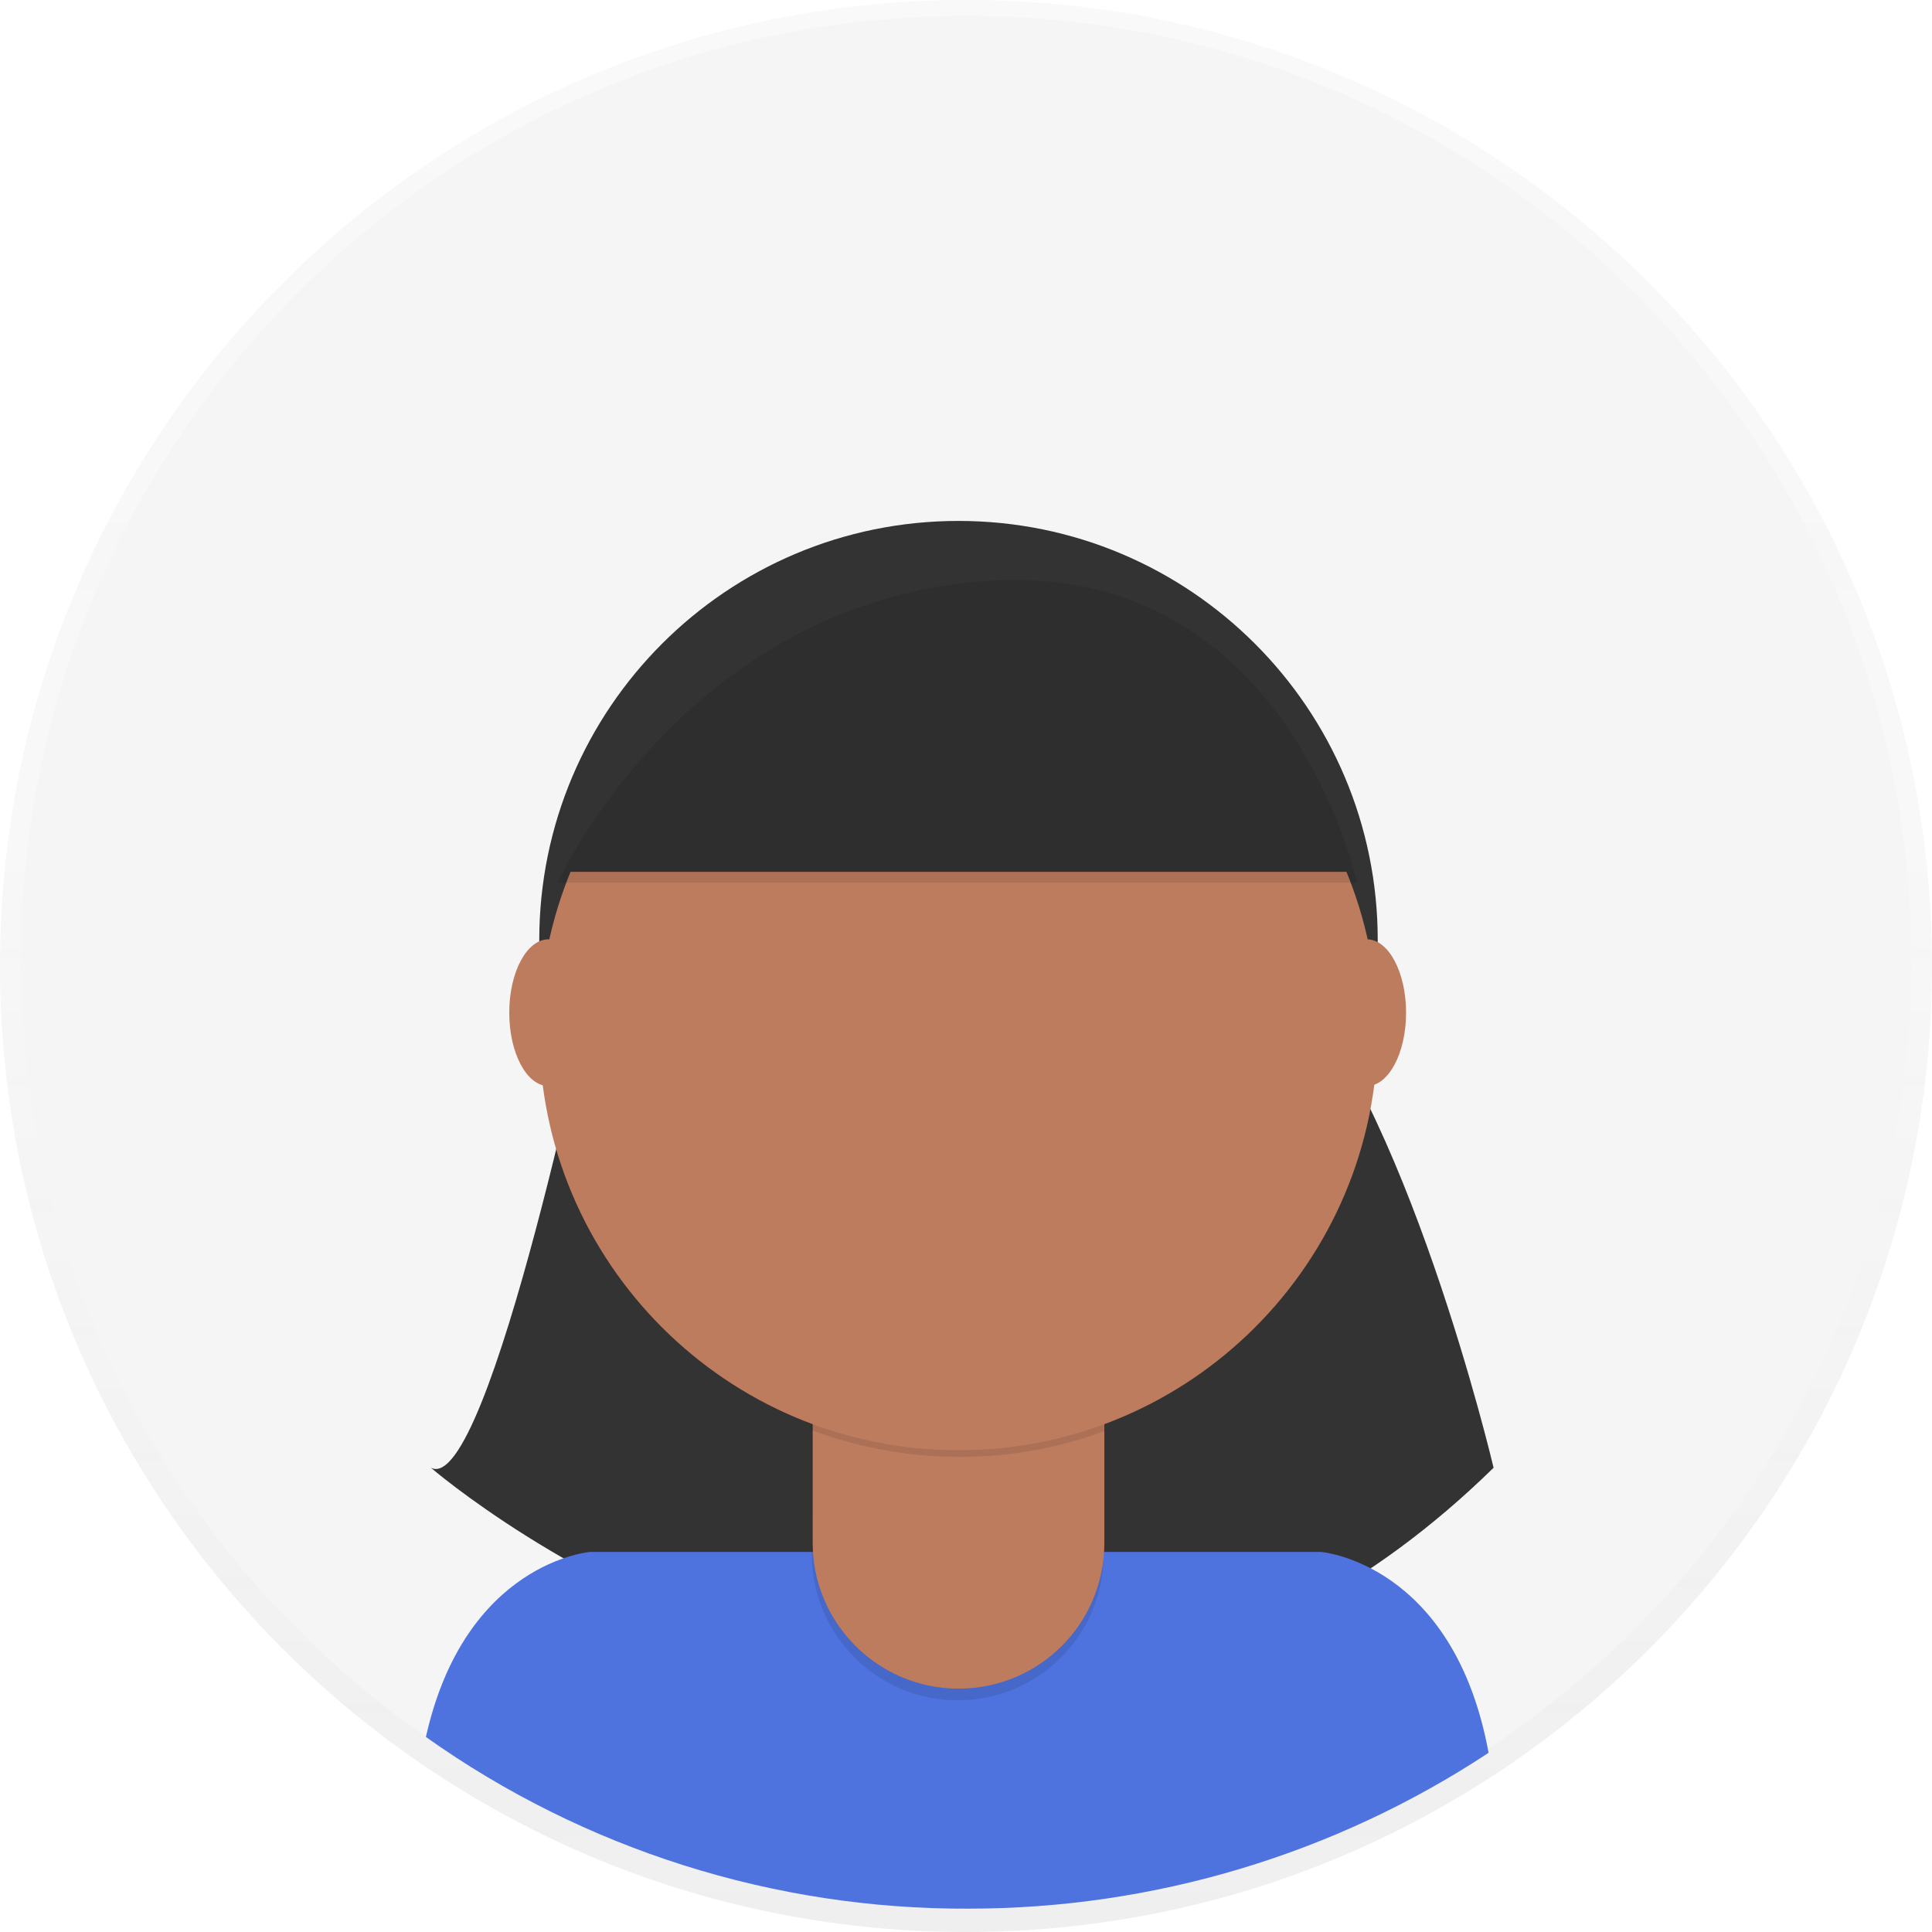
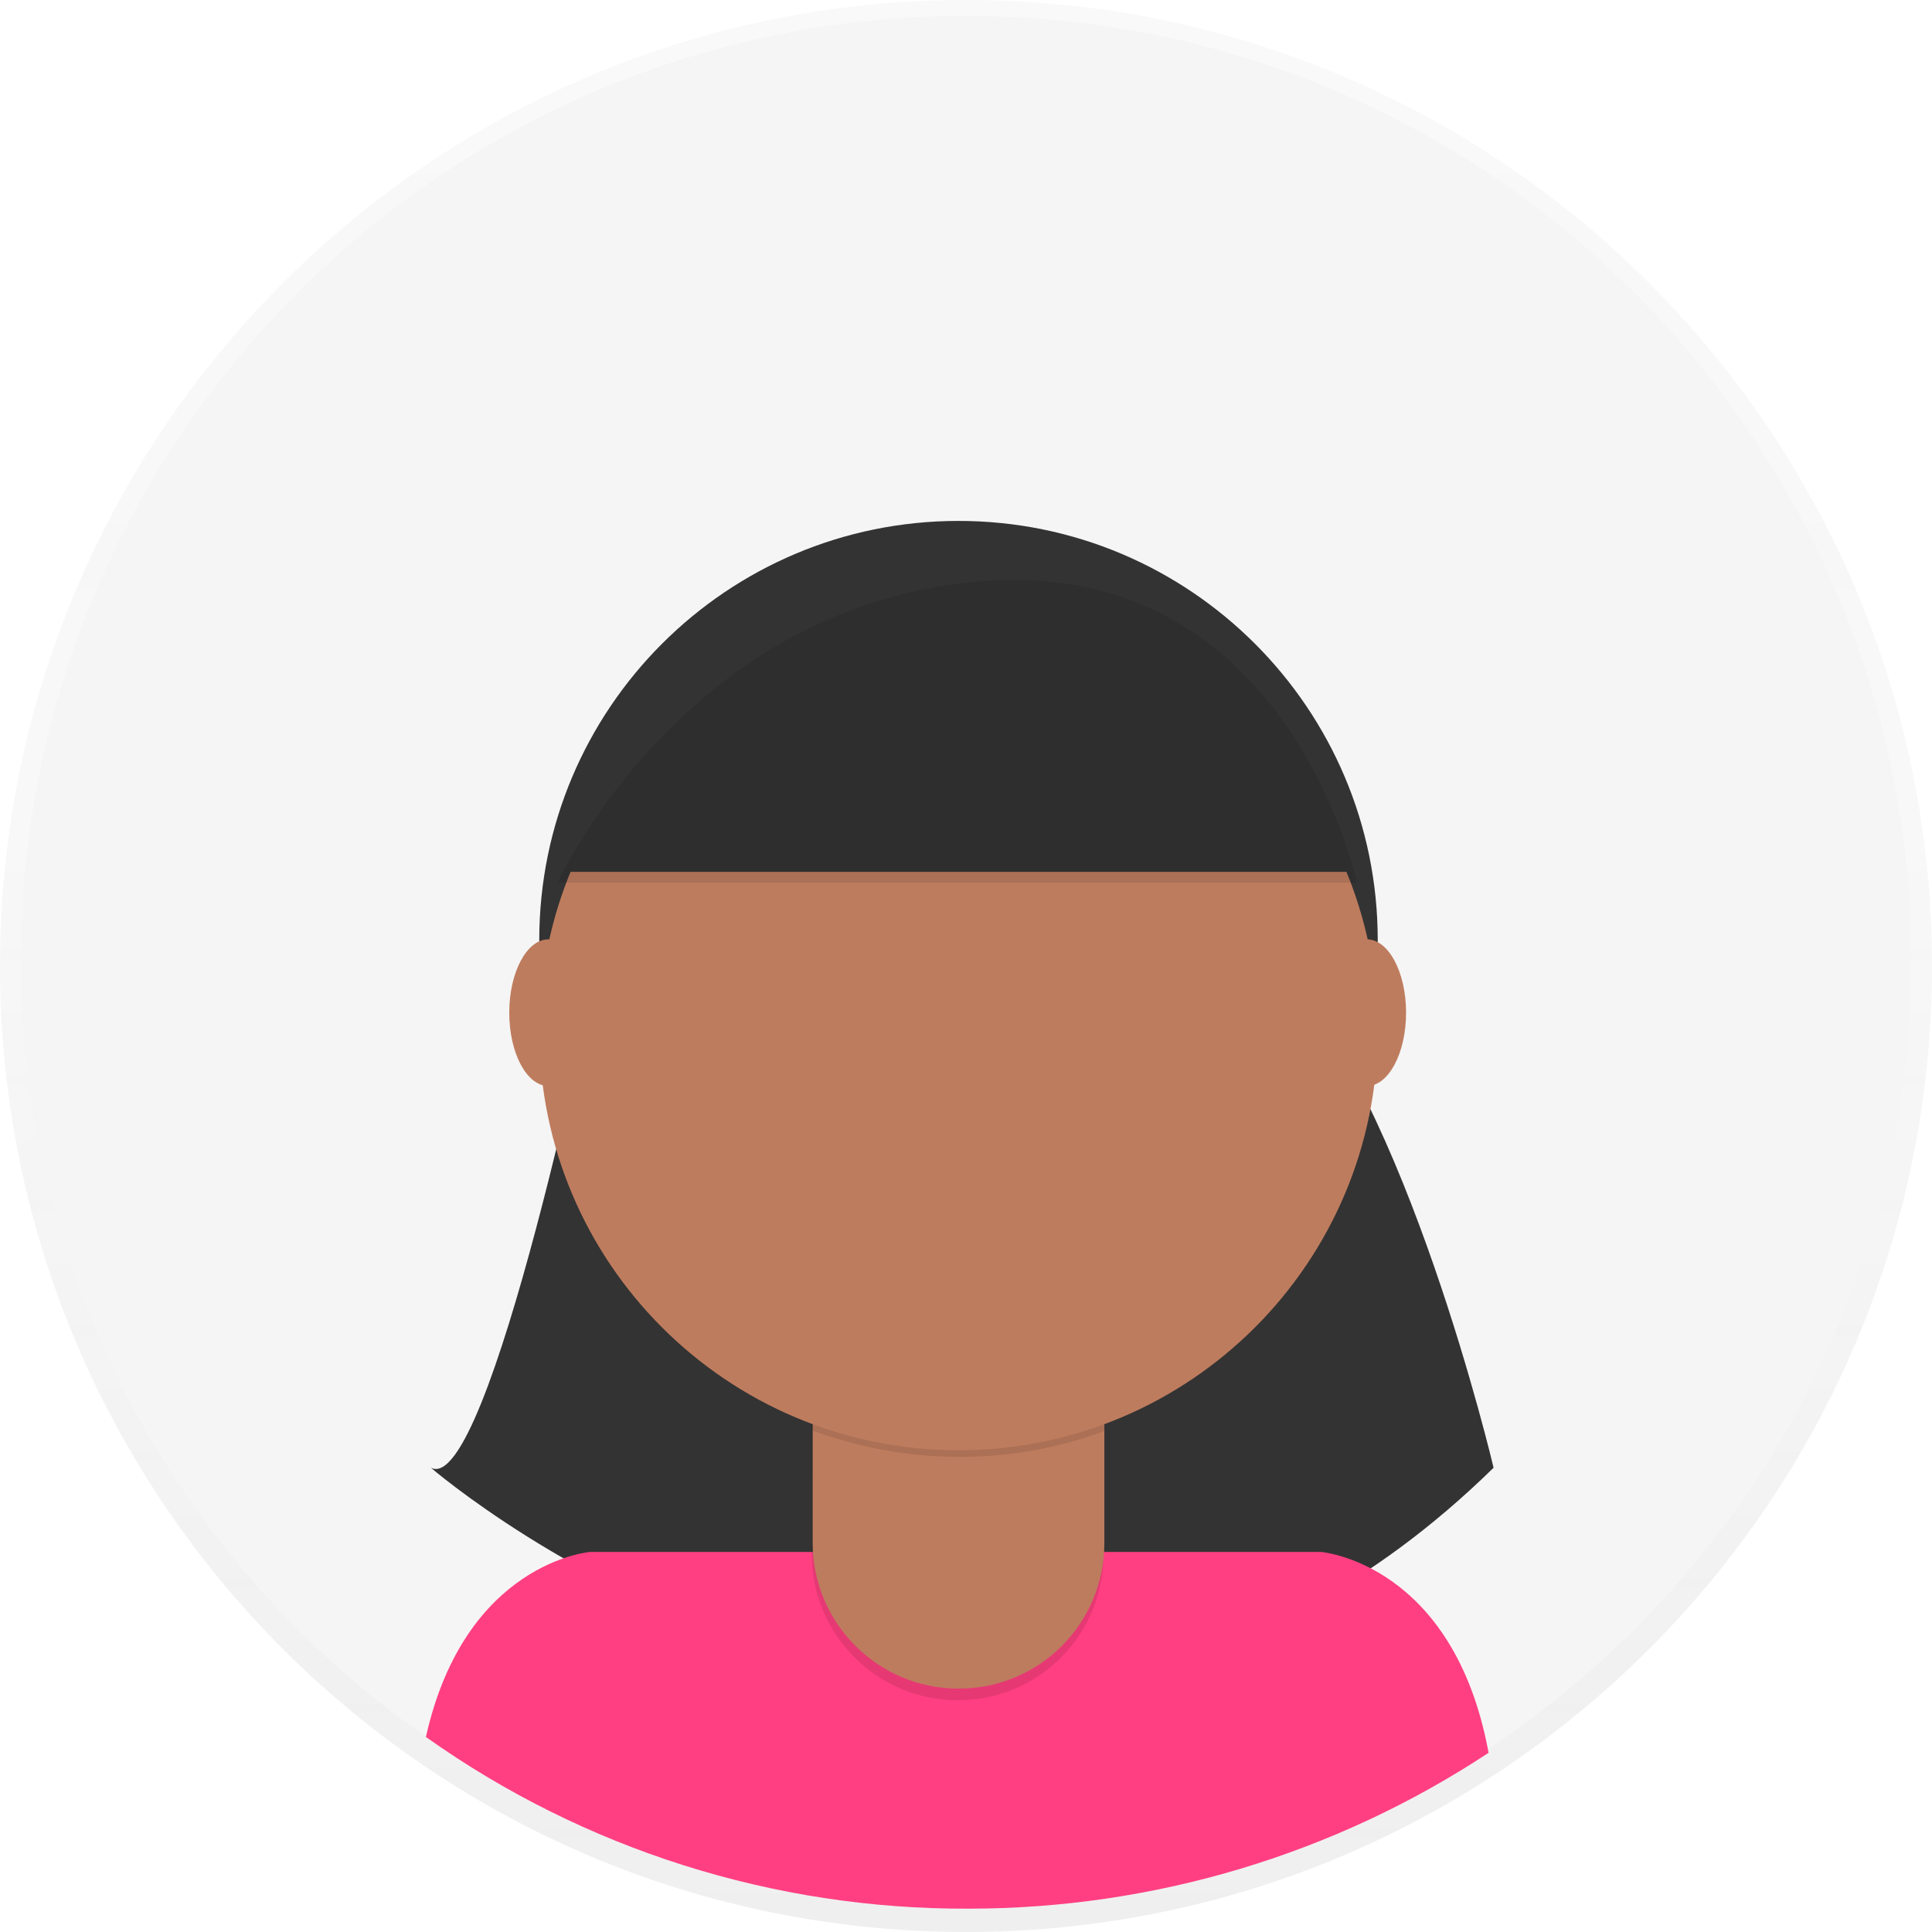
<svg xmlns="http://www.w3.org/2000/svg" version="1.1" id="_x38_8ce59e9-c4b8-4d1d-9d7a-ce0190159aa8" x="0px" y="0px" viewBox="0 0 231.8 231.8" style="enable-background:new 0 0 231.8 231.8;" xml:space="preserve">
  <style type="text/css">
	.st0{opacity:0.5;}
	.st1{fill:url(#SVGID_1_);}
	.st2{fill:#F5F5F5;}
	.st3{fill:#333333;}
- 	.st4{fill:#4E73DF;}
+ 	.st4{fill:#ff3f81;}
	.st5{opacity:0.1;enable-background:new    ;}
	.st6{fill:#BE7C5E;}
</style>
  <g class="st0">
    <linearGradient id="SVGID_1_" gradientUnits="userSpaceOnUse" x1="115.89" y1="525.2" x2="115.89" y2="756.98" gradientTransform="matrix(1 0 0 -1 0 756.98)">
      <stop offset="0" style="stop-color:#808080;stop-opacity:0.25" />
      <stop offset="0.54" style="stop-color:#808080;stop-opacity:0.12" />
      <stop offset="1" style="stop-color:#808080;stop-opacity:0.1" />
    </linearGradient>
    <circle class="st1" cx="115.9" cy="115.9" r="115.9" />
  </g>
  <circle class="st2" cx="115.9" cy="115.3" r="113.4" />
  <path class="st3" d="M71.6,116.3c0,0-12.9,63.4-19.9,59.8c0,0,67.7,58.5,127.5,0c0,0-10.5-44.6-25.7-59.8H71.6z" />
  <path class="st4" d="M116.2,229c22.2,0,43.9-6.5,62.4-18.7c-4.2-22.8-20.1-24.1-20.1-24.1H70.8c0,0-15,1.2-19.7,22.2  C70.1,221.9,92.9,229.1,116.2,229z" />
  <circle class="st3" cx="115" cy="112.8" r="50.3" />
  <path class="st5" d="M97.3,158.4h35.1l0,0v28.1c0,9.7-7.8,17.5-17.5,17.5l0,0c-9.7,0-17.5-7.9-17.5-17.5L97.3,158.4L97.3,158.4z" />
  <path class="st6" d="M100.7,157.1h28.4c1.9,0,3.4,1.5,3.4,3.3v0v24.7c0,9.7-7.8,17.5-17.5,17.5l0,0c-9.7,0-17.5-7.9-17.5-17.5v0  v-24.7C97.4,158.6,98.9,157.1,100.7,157.1z" />
  <path class="st5" d="M97.4,171.6c11.3,4.2,23.8,4.3,35.1,0.1v-4.3H97.4V171.6z" />
  <circle class="st6" cx="115" cy="123.7" r="50.3" />
  <path class="st3" d="M66.9,104.6h95.9c0,0-8.2-38.7-44.4-36.2S66.9,104.6,66.9,104.6z" />
  <ellipse class="st6" cx="65.8" cy="121.5" rx="4.7" ry="8.8" />
  <ellipse class="st6" cx="164" cy="121.5" rx="4.7" ry="8.8" />
  <path class="st5" d="M66.9,105.9h95.9c0,0-8.2-38.7-44.4-36.2S66.9,105.9,66.9,105.9z" />
</svg>
